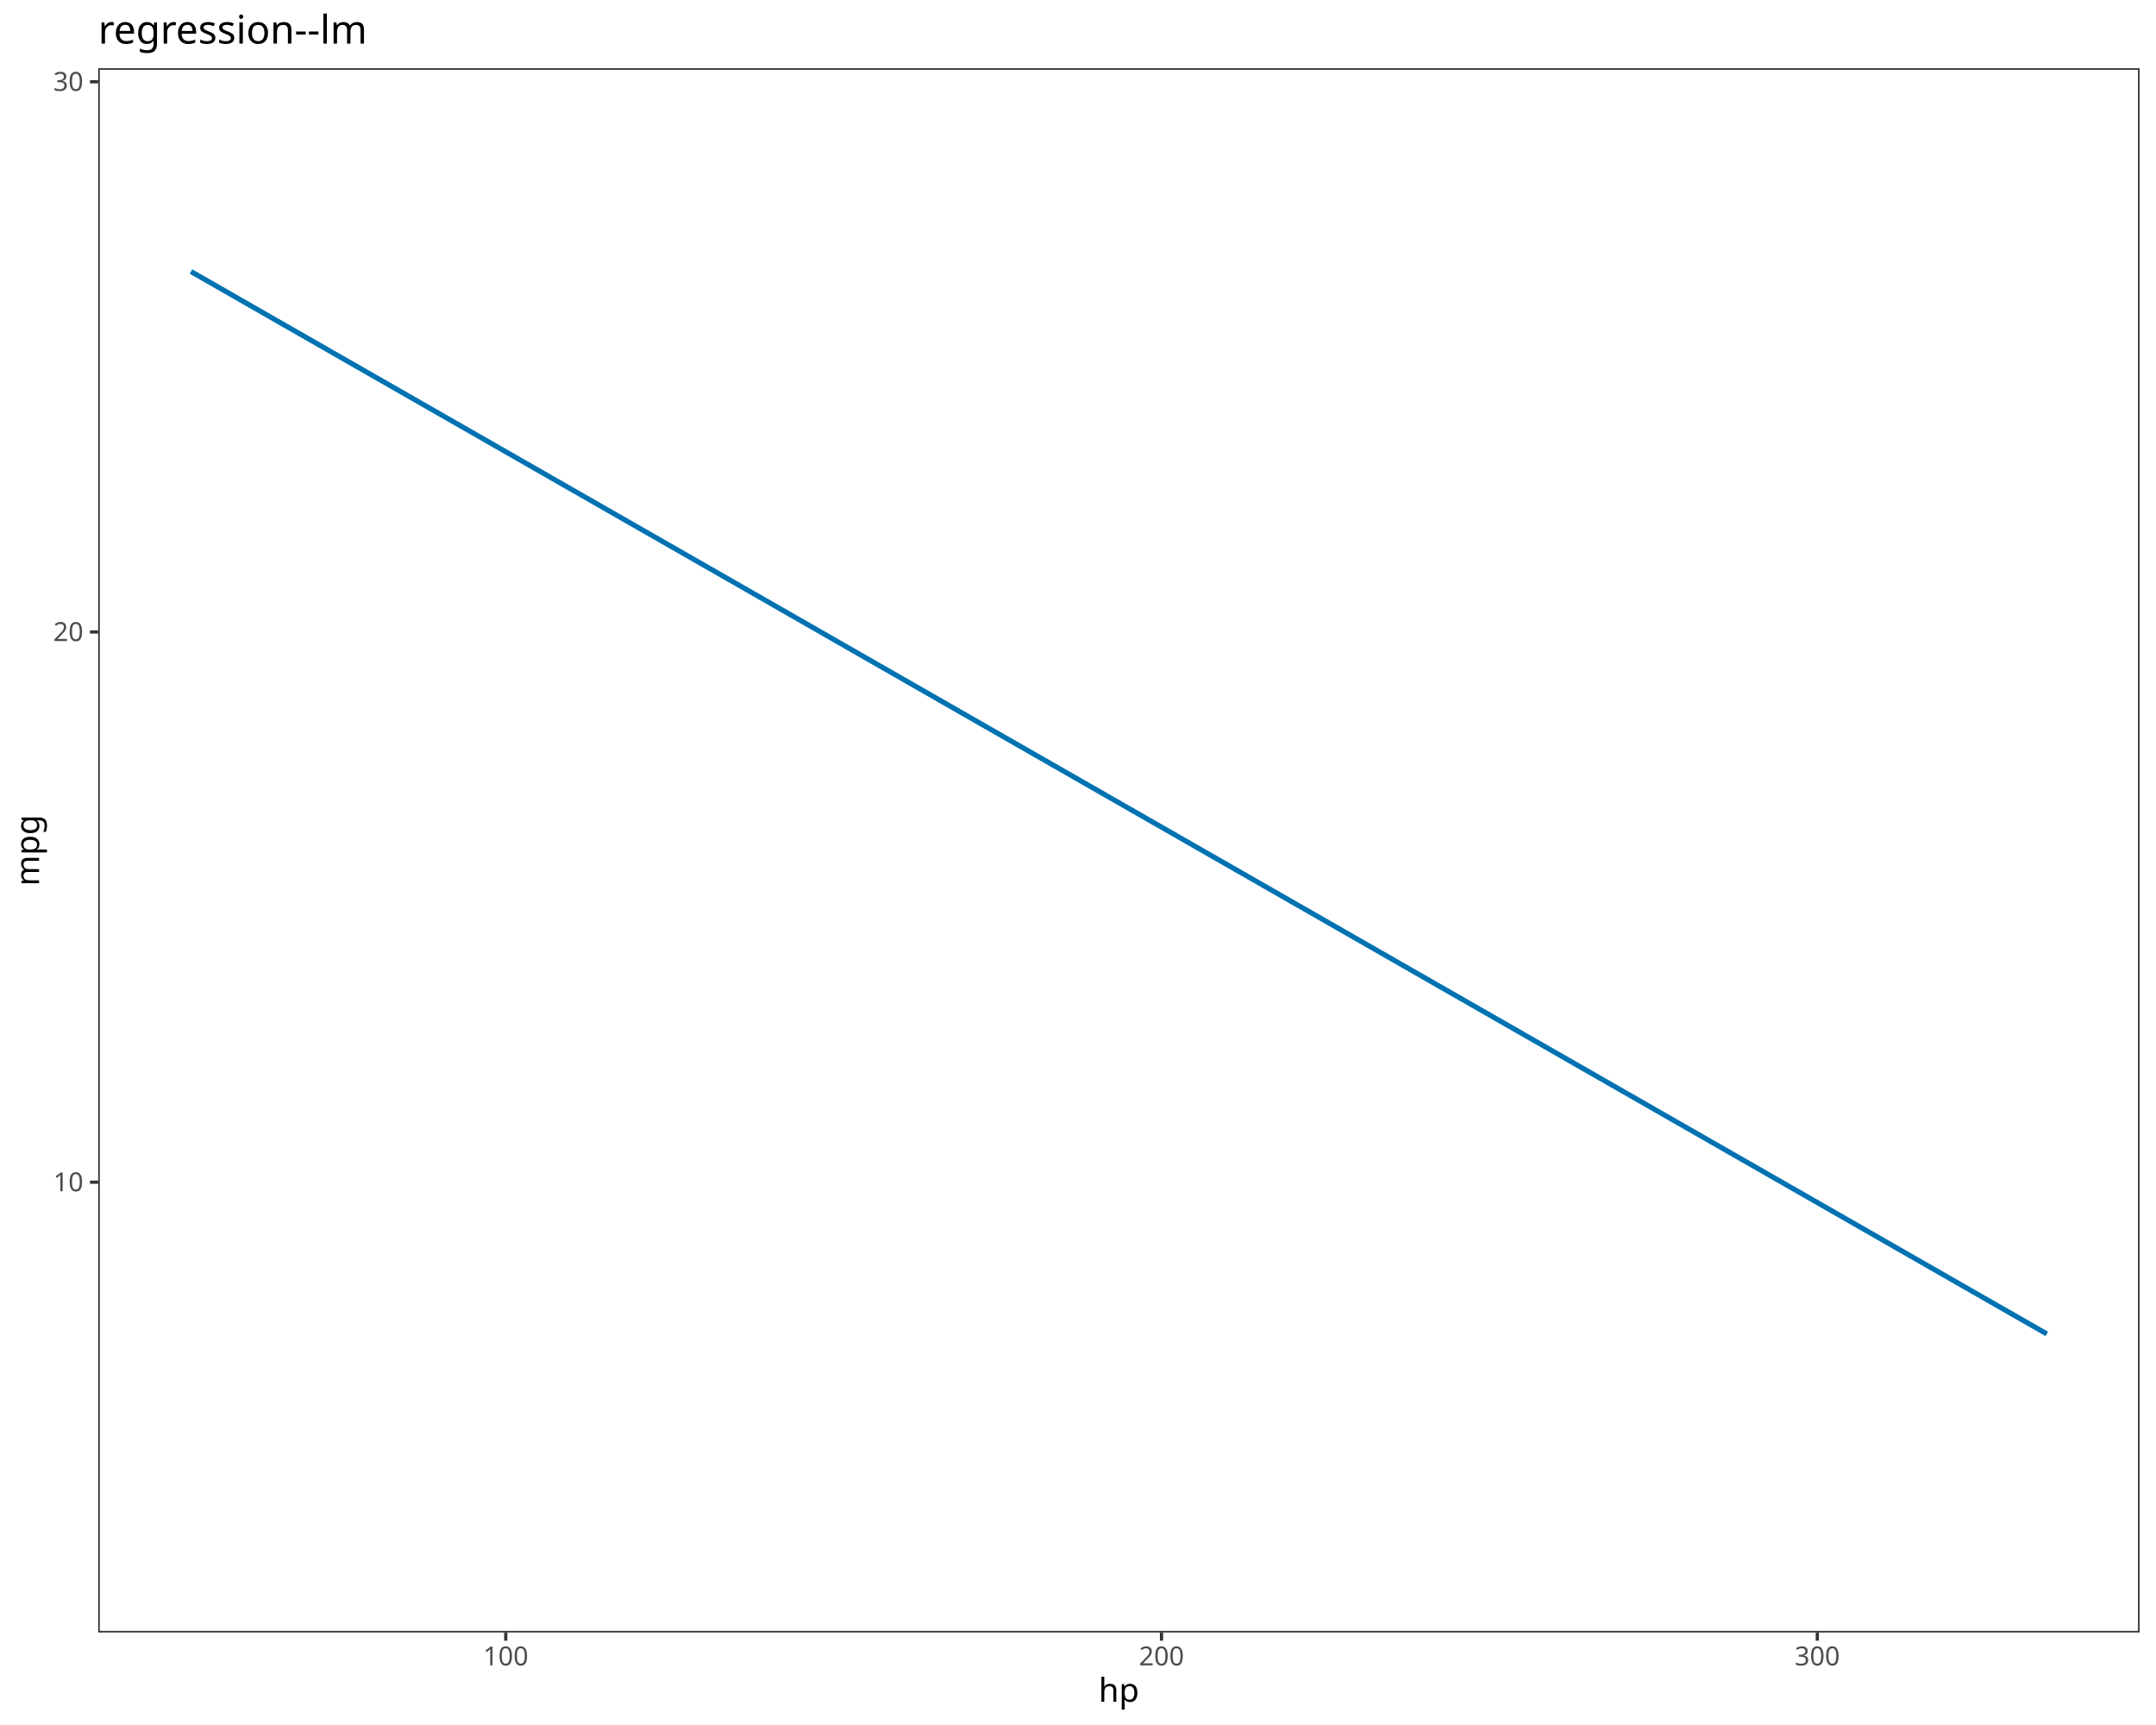
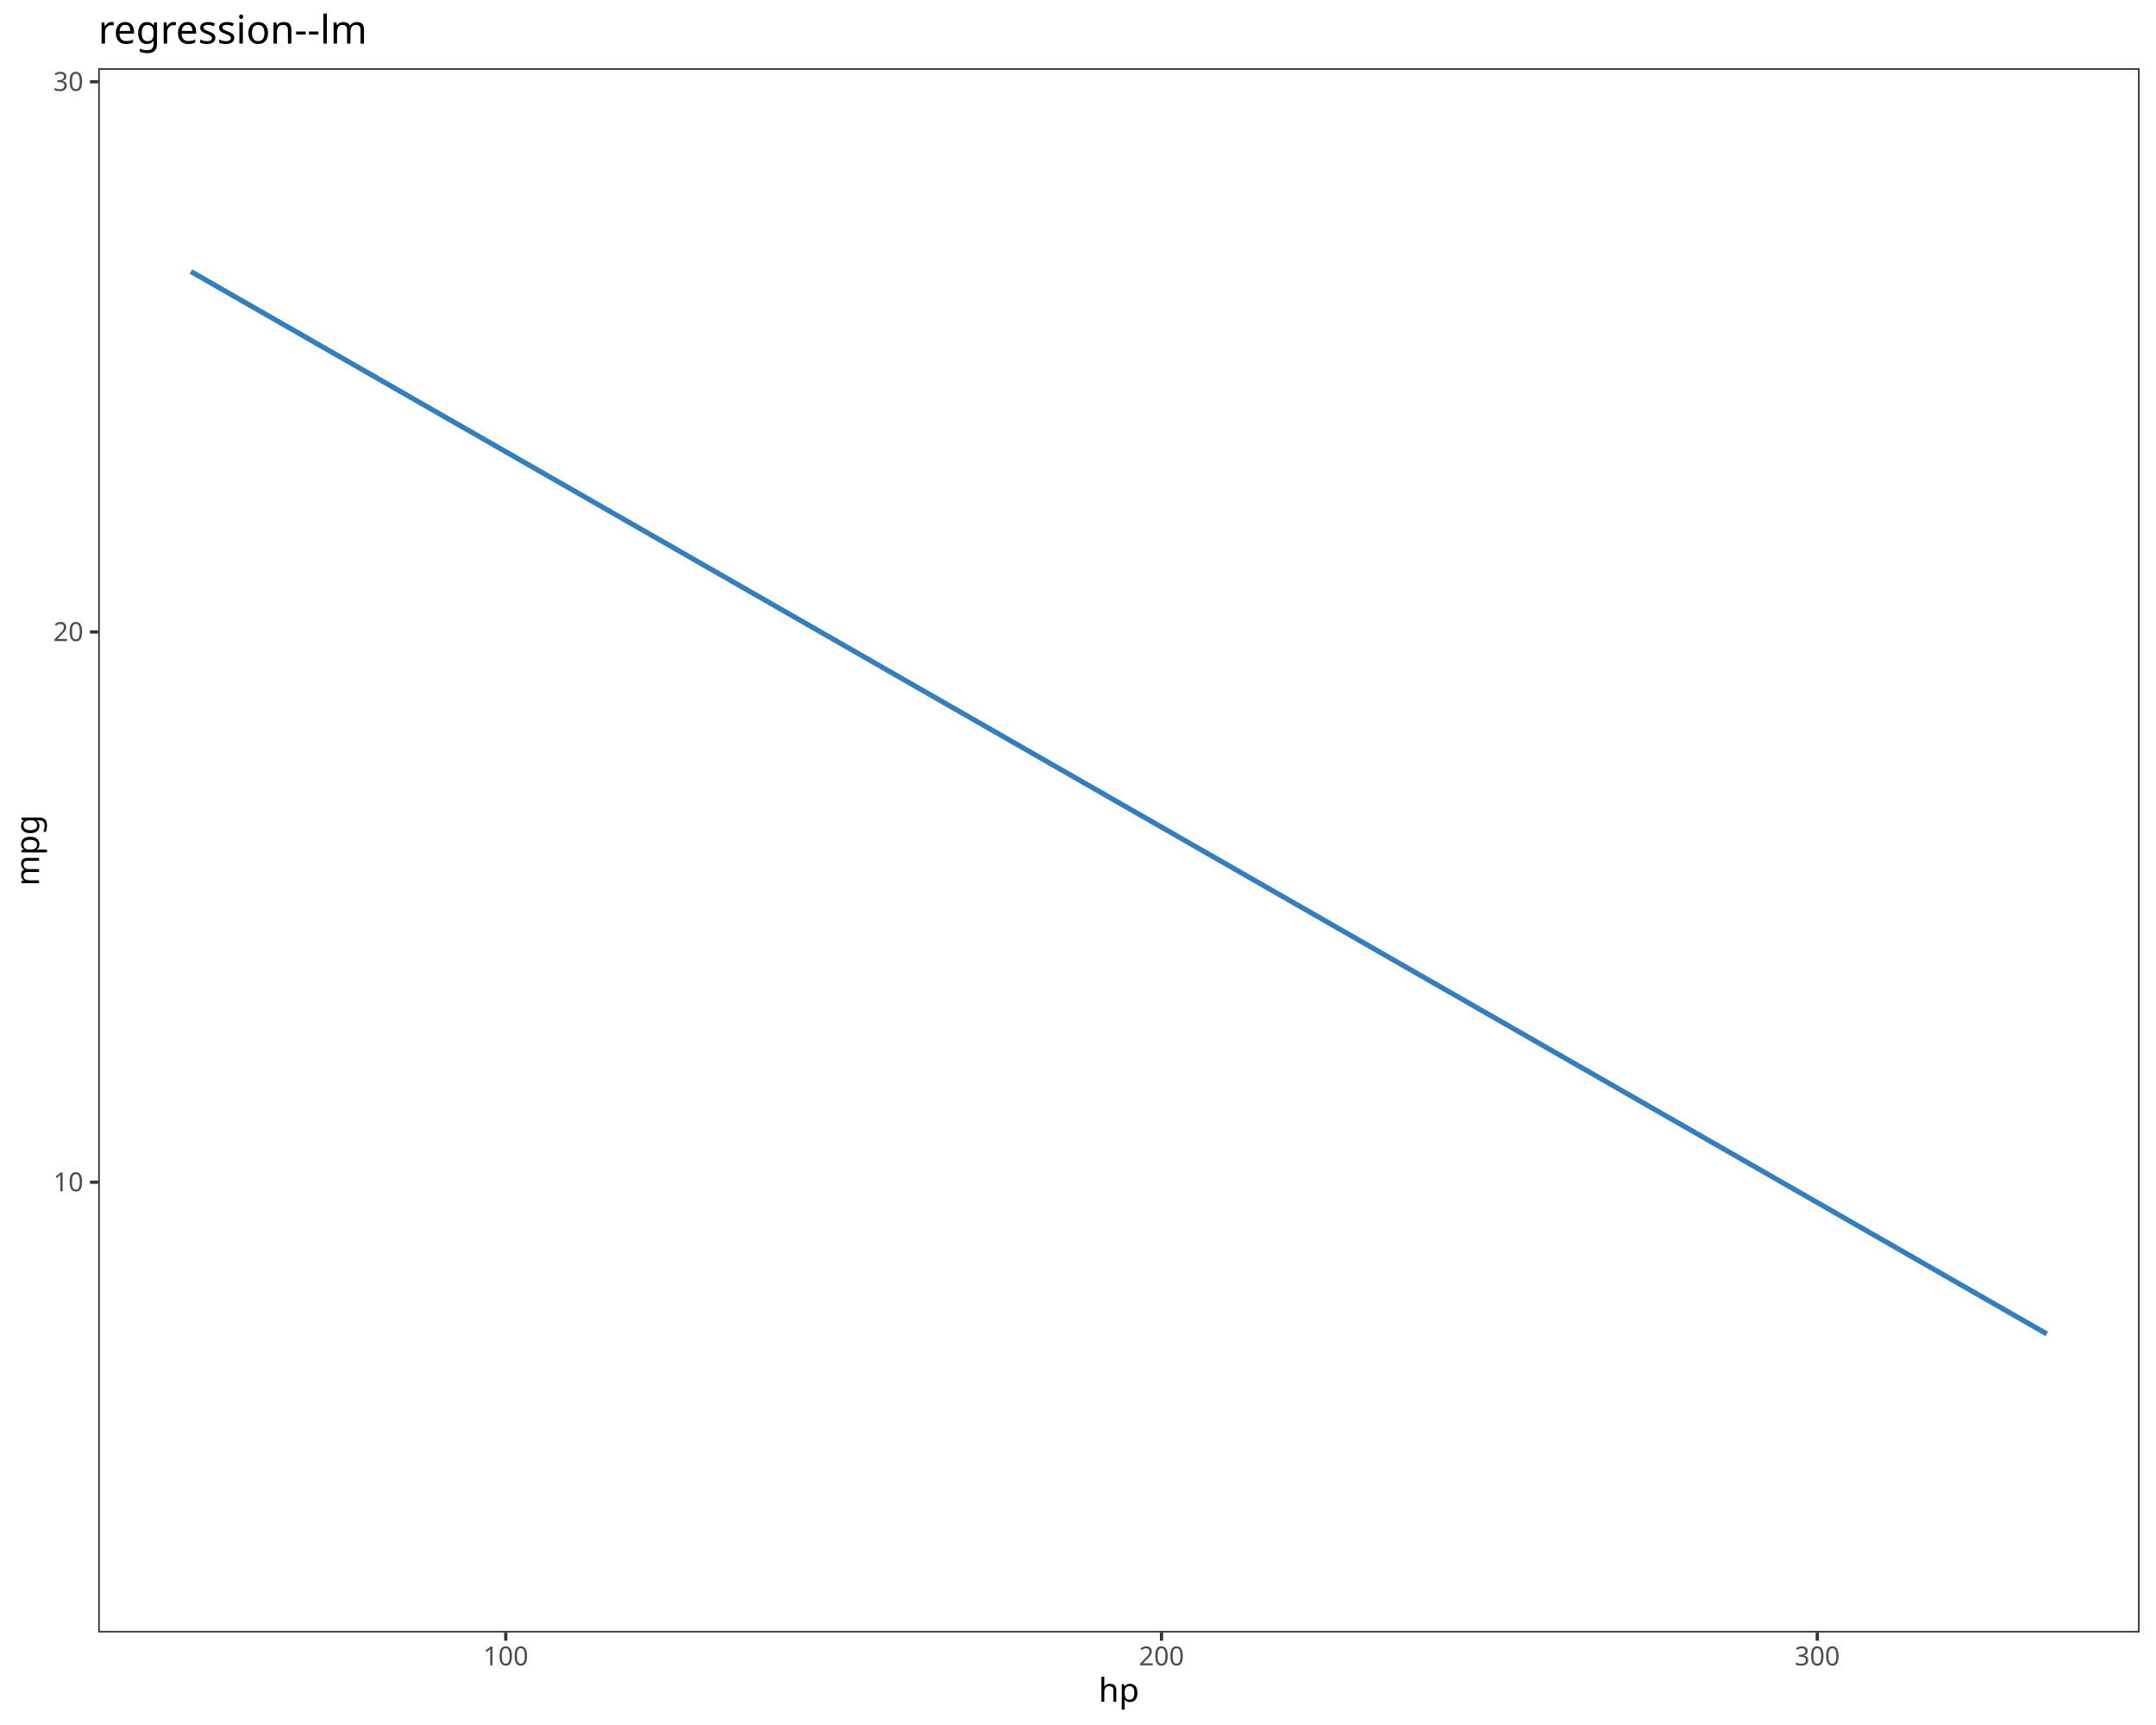
<svg xmlns="http://www.w3.org/2000/svg" class="svglite" data-engine-version="2.0" width="720.00pt" height="576.00pt" viewBox="0 0 720.00 576.00">
  <defs>
    <style type="text/css">
    .svglite line, .svglite polyline, .svglite polygon, .svglite path, .svglite rect, .svglite circle {
      fill: none;
      stroke: #000000;
      stroke-linecap: round;
      stroke-linejoin: round;
      stroke-miterlimit: 10.00;
    }
  </style>
  </defs>
  <rect width="100%" height="100%" style="stroke: none; fill: #FFFFFF;" />
  <defs>
    <clipPath id="cpMC4wMHw3MjAuMDB8MC4wMHw1NzYuMDA=">
      <rect x="0.00" y="0.00" width="720.00" height="576.00" />
    </clipPath>
  </defs>
  <g clip-path="url(#cpMC4wMHw3MjAuMDB8MC4wMHw1NzYuMDA=)">
    <rect x="0.00" y="0.00" width="720.00" height="576.00" style="stroke-width: 1.07; stroke: #FFFFFF; fill: #FFFFFF;" />
  </g>
  <defs>
    <clipPath id="cpMzIuNzl8NzE0LjUyfDIyLjc4fDU0NS4xMQ==">
      <rect x="32.79" y="22.78" width="681.73" height="522.33" />
    </clipPath>
  </defs>
  <g clip-path="url(#cpMzIuNzl8NzE0LjUyfDIyLjc4fDU0NS4xMQ==)">
    <rect x="32.79" y="22.78" width="681.73" height="522.33" style="stroke-width: 1.07; stroke: none; fill: #FFFFFF;" />
-     <polyline points="63.78,90.67 71.63,95.16 79.47,99.65 87.32,104.15 95.16,108.64 103.01,113.13 110.85,117.62 118.70,122.11 126.54,126.60 134.39,131.09 142.23,135.58 150.08,140.07 157.92,144.56 165.77,149.05 173.61,153.54 181.46,158.03 189.30,162.52 197.15,167.01 204.99,171.50 212.84,175.99 220.68,180.48 228.53,184.97 236.37,189.46 244.22,193.95 252.06,198.44 259.91,202.93 267.75,207.42 275.60,211.92 283.44,216.41 291.29,220.90 299.13,225.39 306.97,229.88 314.82,234.37 322.66,238.86 330.51,243.35 338.35,247.84 346.20,252.33 354.04,256.82 361.89,261.31 369.73,265.80 377.58,270.29 385.42,274.78 393.27,279.27 401.11,283.76 408.96,288.25 416.80,292.74 424.65,297.23 432.49,301.72 440.34,306.21 448.18,310.70 456.03,315.20 463.87,319.69 471.72,324.18 479.56,328.67 487.41,333.16 495.25,337.65 503.10,342.14 510.94,346.63 518.79,351.12 526.63,355.61 534.48,360.10 542.32,364.59 550.17,369.08 558.01,373.57 565.86,378.06 573.70,382.55 581.55,387.04 589.39,391.53 597.24,396.02 605.08,400.51 612.93,405.00 620.77,409.49 628.62,413.98 636.46,418.48 644.31,422.97 652.15,427.46 660.00,431.95 667.84,436.44 675.69,440.93 683.53,445.42 " style="stroke-width: 1.71; stroke: #0072B2; stroke-linecap: butt;" />
+     <polyline points="63.78,90.67 71.63,95.16 79.47,99.65 87.32,104.15 95.16,108.64 103.01,113.13 110.85,117.62 118.70,122.11 126.54,126.60 134.39,131.09 142.23,135.58 150.08,140.07 157.92,144.56 165.77,149.05 173.61,153.54 181.46,158.03 189.30,162.52 197.15,167.01 204.99,171.50 212.84,175.99 220.68,180.48 228.53,184.97 236.37,189.46 244.22,193.95 252.06,198.44 259.91,202.93 267.75,207.42 275.60,211.92 283.44,216.41 291.29,220.90 299.13,225.39 306.97,229.88 314.82,234.37 322.66,238.86 330.51,243.35 338.35,247.84 346.20,252.33 354.04,256.82 361.89,261.31 369.73,265.80 377.58,270.29 385.42,274.78 393.27,279.27 401.11,283.76 408.96,288.25 416.80,292.74 424.65,297.23 432.49,301.72 440.34,306.21 448.18,310.70 456.03,315.20 463.87,319.69 471.72,324.18 479.56,328.67 487.41,333.16 495.25,337.65 503.10,342.14 510.94,346.63 518.79,351.12 526.63,355.61 534.48,360.10 542.32,364.59 550.17,369.08 558.01,373.57 565.86,378.06 573.70,382.55 581.55,387.04 589.39,391.53 597.24,396.02 605.08,400.51 612.93,405.00 620.77,409.49 628.62,413.98 636.46,418.48 644.31,422.97 652.15,427.46 660.00,431.95 667.84,436.44 675.69,440.93 683.53,445.42 " style="stroke-width: 1.71; stroke: #357EBD; stroke-linecap: butt;" />
    <rect x="32.79" y="22.78" width="681.73" height="522.33" style="stroke-width: 1.07; stroke: #333333;" />
  </g>
  <g clip-path="url(#cpMC4wMHw3MjAuMDB8MC4wMHw1NzYuMDA=)">
    <text x="27.86" y="397.78" text-anchor="end" style="font-size: 8.80px; fill: #4D4D4D; font-family: sans;" textLength="9.79px" lengthAdjust="spacingAndGlyphs">10</text>
    <text x="27.86" y="214.06" text-anchor="end" style="font-size: 8.80px; fill: #4D4D4D; font-family: sans;" textLength="9.79px" lengthAdjust="spacingAndGlyphs">20</text>
    <text x="27.86" y="30.34" text-anchor="end" style="font-size: 8.80px; fill: #4D4D4D; font-family: sans;" textLength="9.79px" lengthAdjust="spacingAndGlyphs">30</text>
    <polyline points="30.05,394.75 32.79,394.75 " style="stroke-width: 1.07; stroke: #333333; stroke-linecap: butt;" />
    <polyline points="30.05,211.03 32.79,211.03 " style="stroke-width: 1.07; stroke: #333333; stroke-linecap: butt;" />
    <polyline points="30.05,27.31 32.79,27.31 " style="stroke-width: 1.07; stroke: #333333; stroke-linecap: butt;" />
    <polyline points="168.90,547.85 168.90,545.11 " style="stroke-width: 1.07; stroke: #333333; stroke-linecap: butt;" />
    <polyline points="387.89,547.85 387.89,545.11 " style="stroke-width: 1.07; stroke: #333333; stroke-linecap: butt;" />
    <polyline points="606.89,547.85 606.89,545.11 " style="stroke-width: 1.07; stroke: #333333; stroke-linecap: butt;" />
    <text x="168.90" y="556.10" text-anchor="middle" style="font-size: 8.80px; fill: #4D4D4D; font-family: sans;" textLength="14.68px" lengthAdjust="spacingAndGlyphs">100</text>
    <text x="387.89" y="556.10" text-anchor="middle" style="font-size: 8.80px; fill: #4D4D4D; font-family: sans;" textLength="14.68px" lengthAdjust="spacingAndGlyphs">200</text>
    <text x="606.89" y="556.10" text-anchor="middle" style="font-size: 8.80px; fill: #4D4D4D; font-family: sans;" textLength="14.68px" lengthAdjust="spacingAndGlyphs">300</text>
    <text x="373.66" y="568.24" text-anchor="middle" style="font-size: 11.00px; font-family: sans;" textLength="12.24px" lengthAdjust="spacingAndGlyphs">hp</text>
    <text transform="translate(13.05,283.95) rotate(-90)" text-anchor="middle" style="font-size: 11.00px; font-family: sans;" textLength="21.40px" lengthAdjust="spacingAndGlyphs">mpg</text>
    <text x="32.79" y="14.56" style="font-size: 13.20px; font-family: sans;" textLength="84.36px" lengthAdjust="spacingAndGlyphs">regression--lm</text>
  </g>
</svg>
